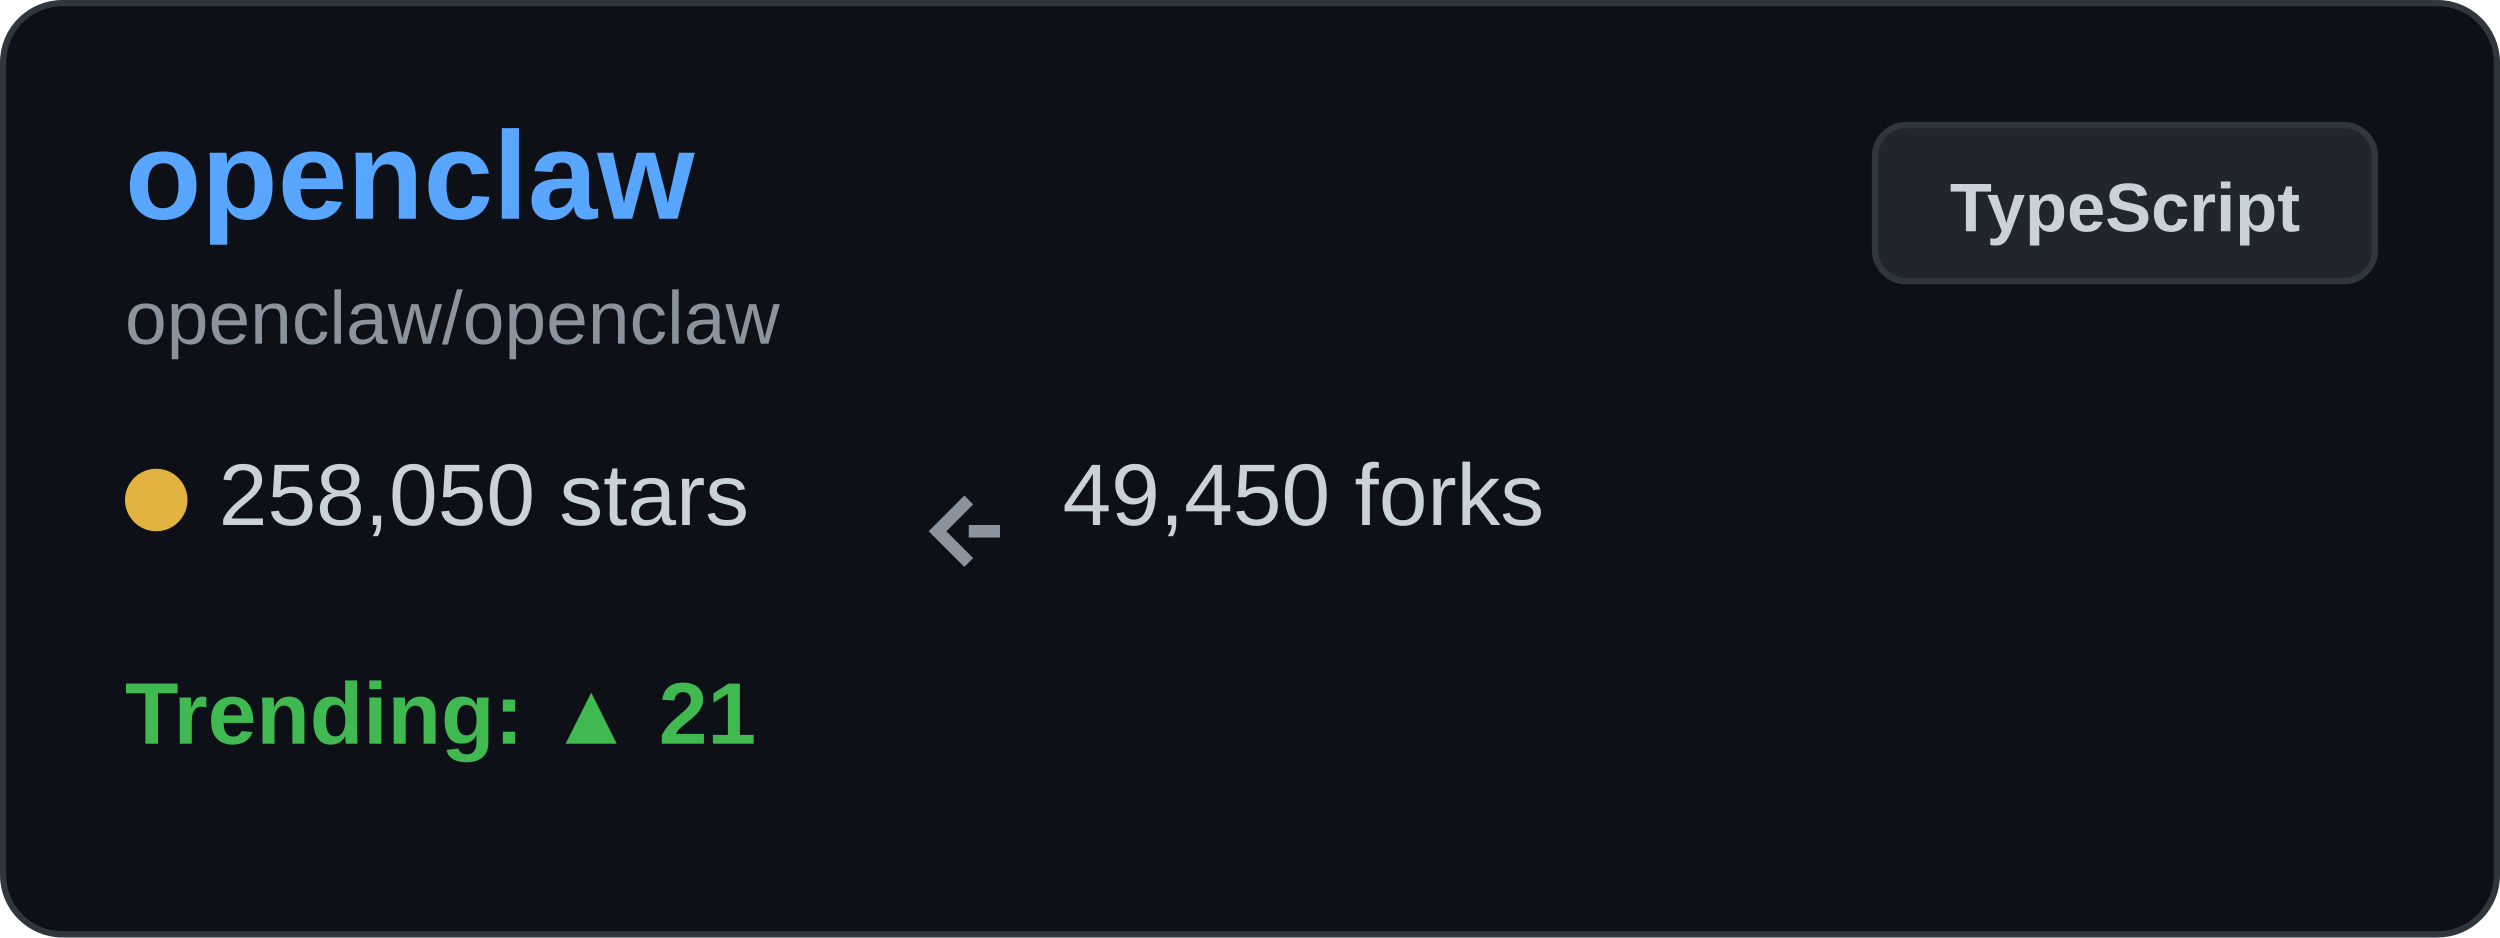
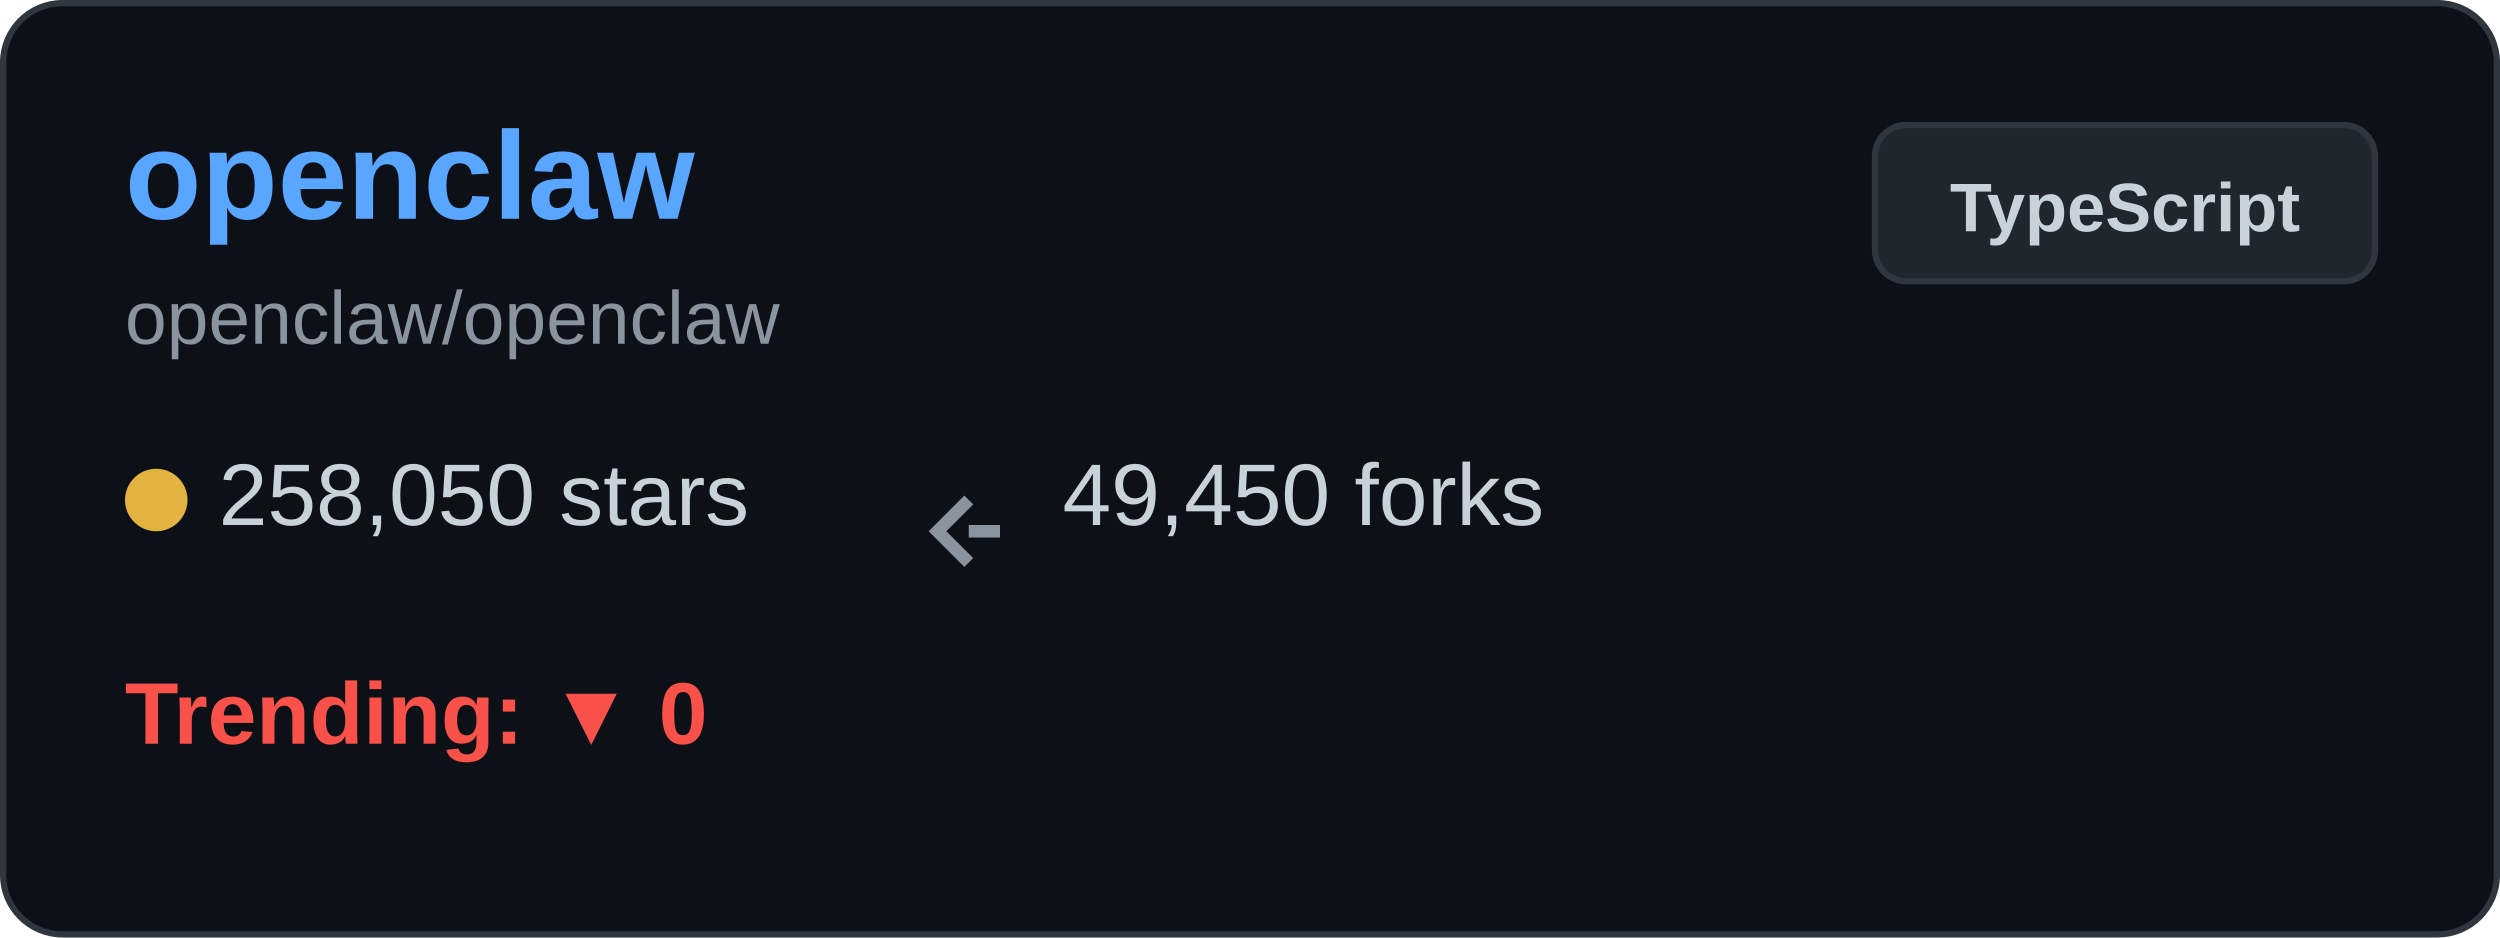
<svg xmlns="http://www.w3.org/2000/svg" width="400" height="150" viewBox="0 0 400 150" fill="none">
  <rect x="0.5" y="0.5" width="399" height="149" rx="9.5" fill="#0d1117" stroke="#30363d" />
  <text x="20" y="35" font-family="Arial, sans-serif" font-size="20" font-weight="bold" fill="#58a6ff">openclaw</text>
  <text x="20" y="55" font-family="Arial, sans-serif" font-size="12" fill="#8b949e">openclaw/openclaw</text>
  <g transform="translate(20, 80)">
    <circle cx="5" cy="0" r="5" fill="#e3b341" />
    <text x="15" y="4" font-family="Arial, sans-serif" font-size="14" fill="#c9d1d9">258,050 stars</text>
  </g>
  <g transform="translate(150, 80)">
    <path d="M5 0 L0 5 L5 10 M5 5 L10 5" stroke="#8b949e" stroke-width="2" fill="none" />
    <text x="20" y="4" font-family="Arial, sans-serif" font-size="14" fill="#c9d1d9">49,450 forks</text>
  </g>
  <g transform="translate(20, 115)">
-     <text x="0" y="4" font-family="Arial, sans-serif" font-size="14" font-weight="bold" fill="#3fb950">Trending: ▲ 21</text>
+     <text x="0" y="4" font-family="Arial, sans-serif" font-size="14" font-weight="bold" fill="#f85149">Trending: ▼ 0</text>
  </g>
  <rect x="300" y="20" width="80" height="25" rx="5" fill="#21262d" stroke="#30363d" />
  <text x="340" y="37" font-family="Arial, sans-serif" font-size="11" font-weight="bold" fill="#c9d1d9" text-anchor="middle">TypeScript</text>
</svg>
